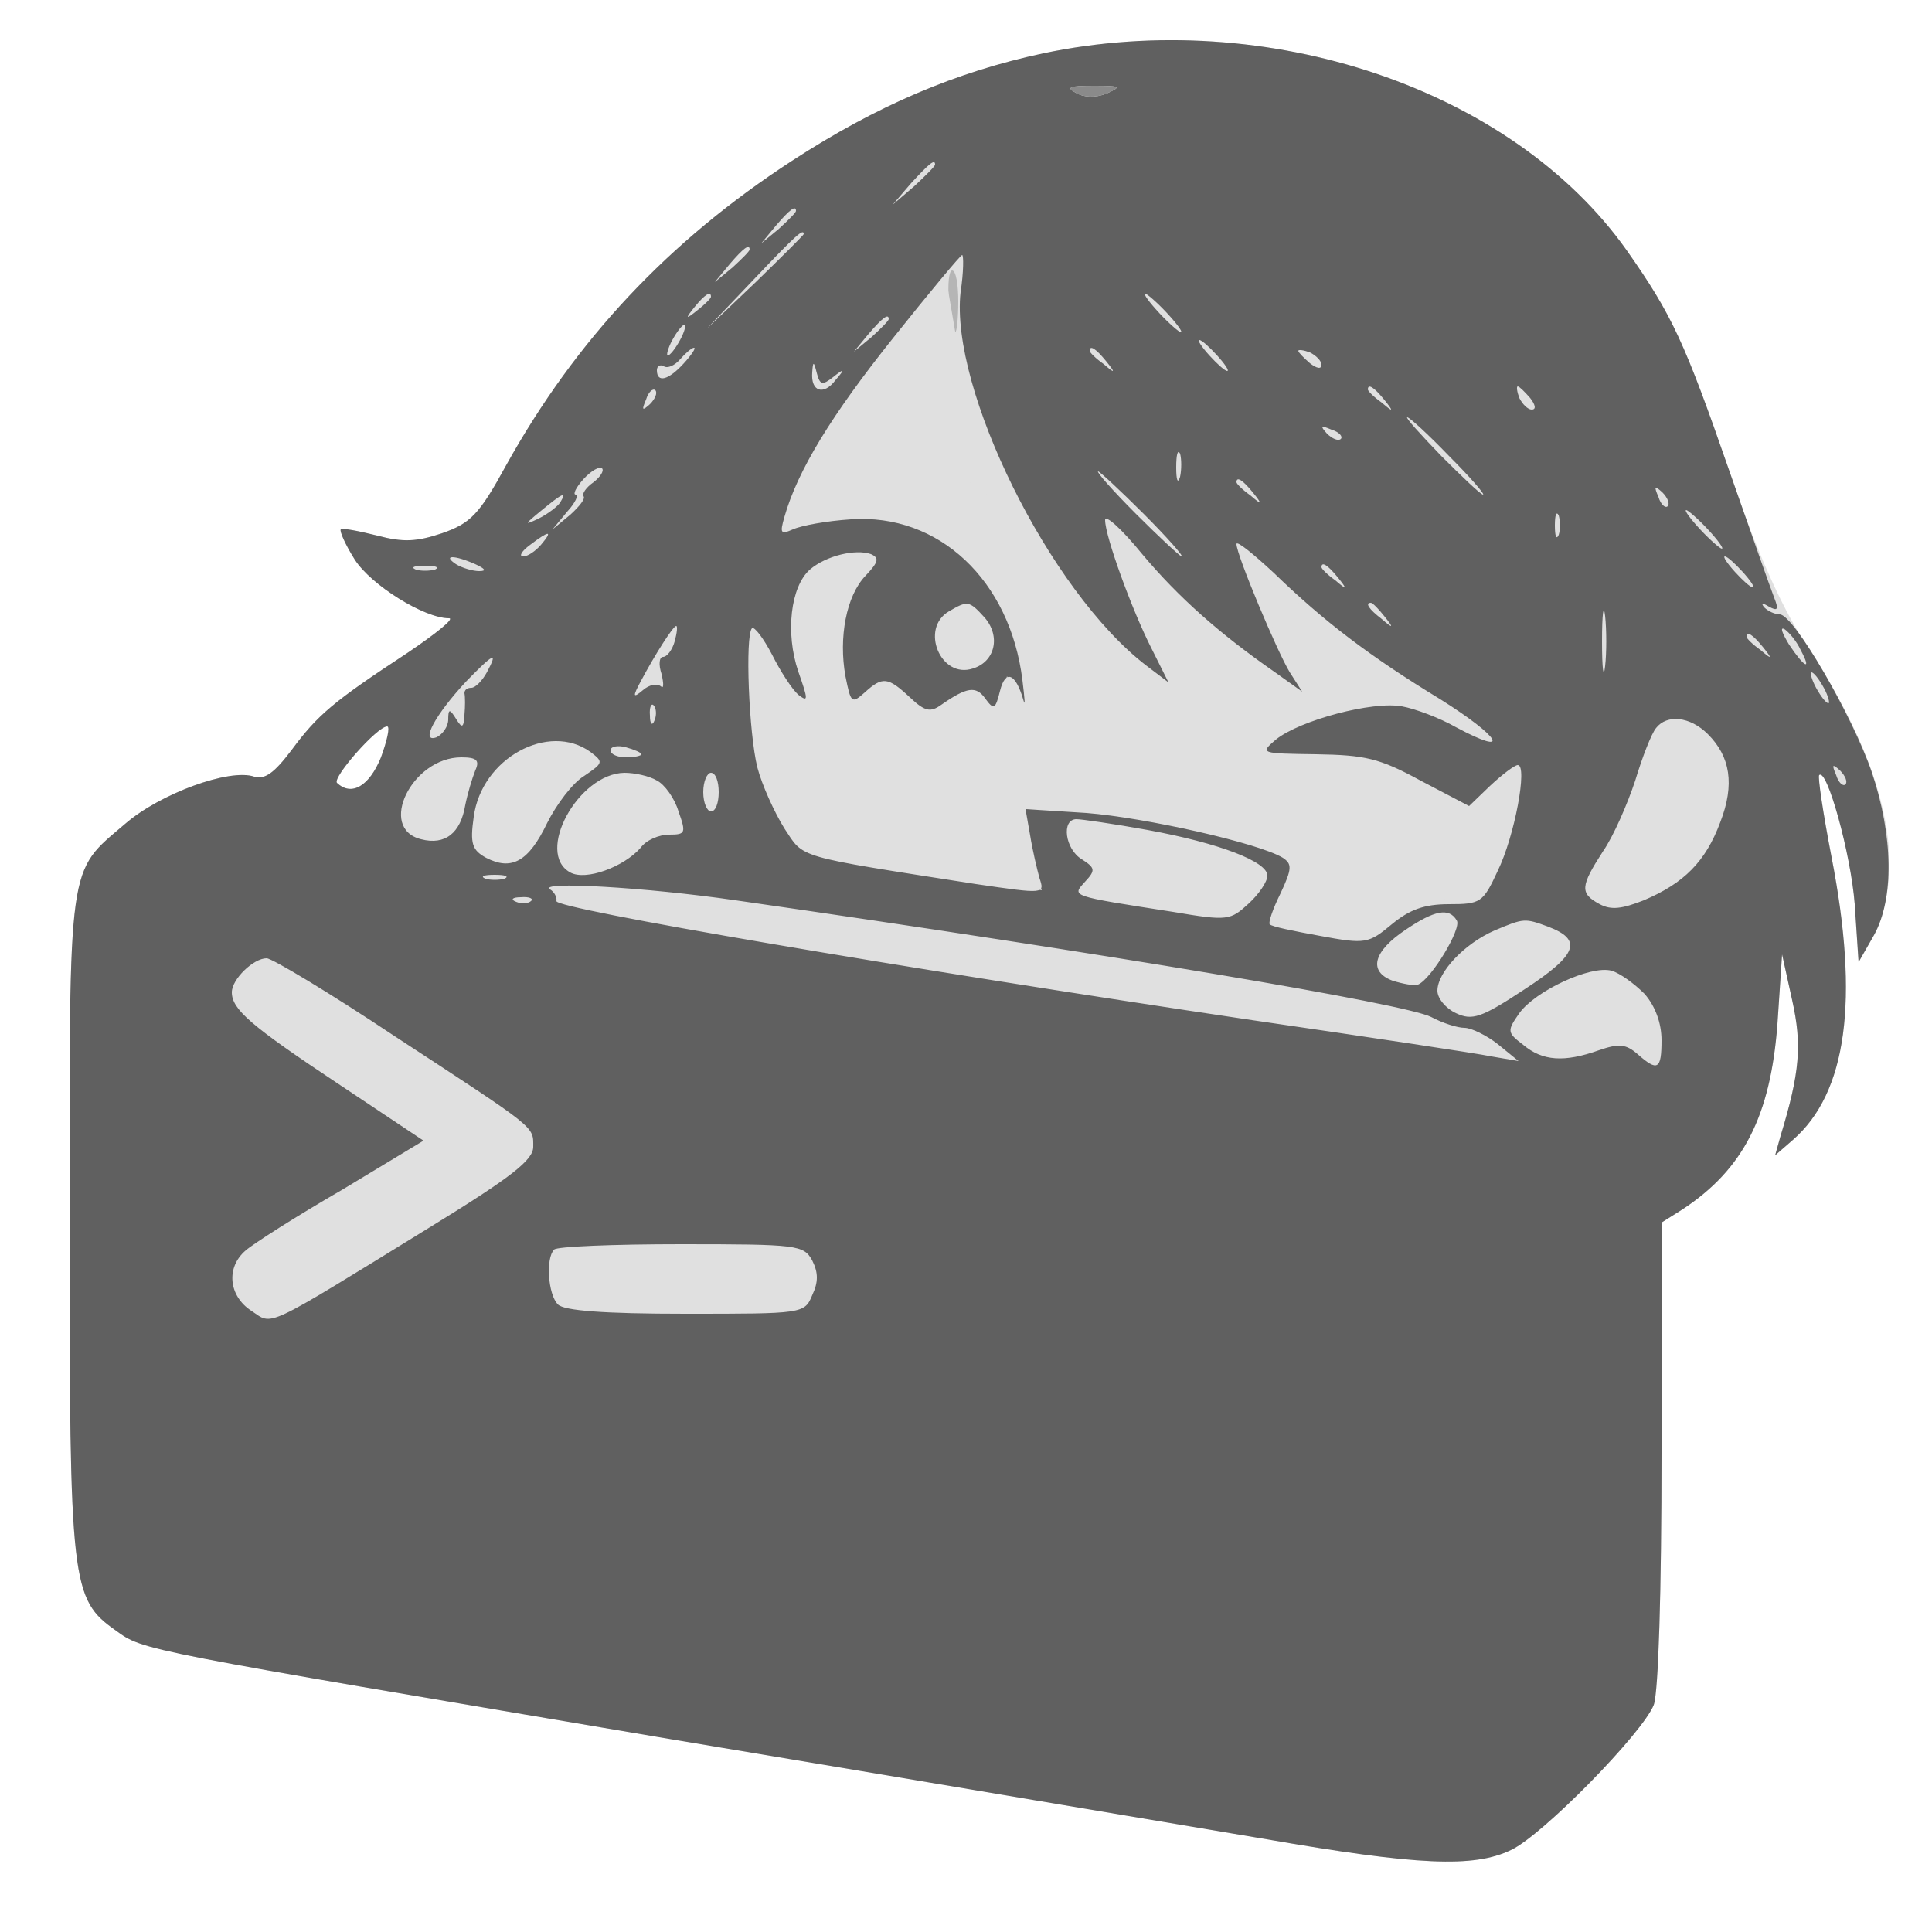
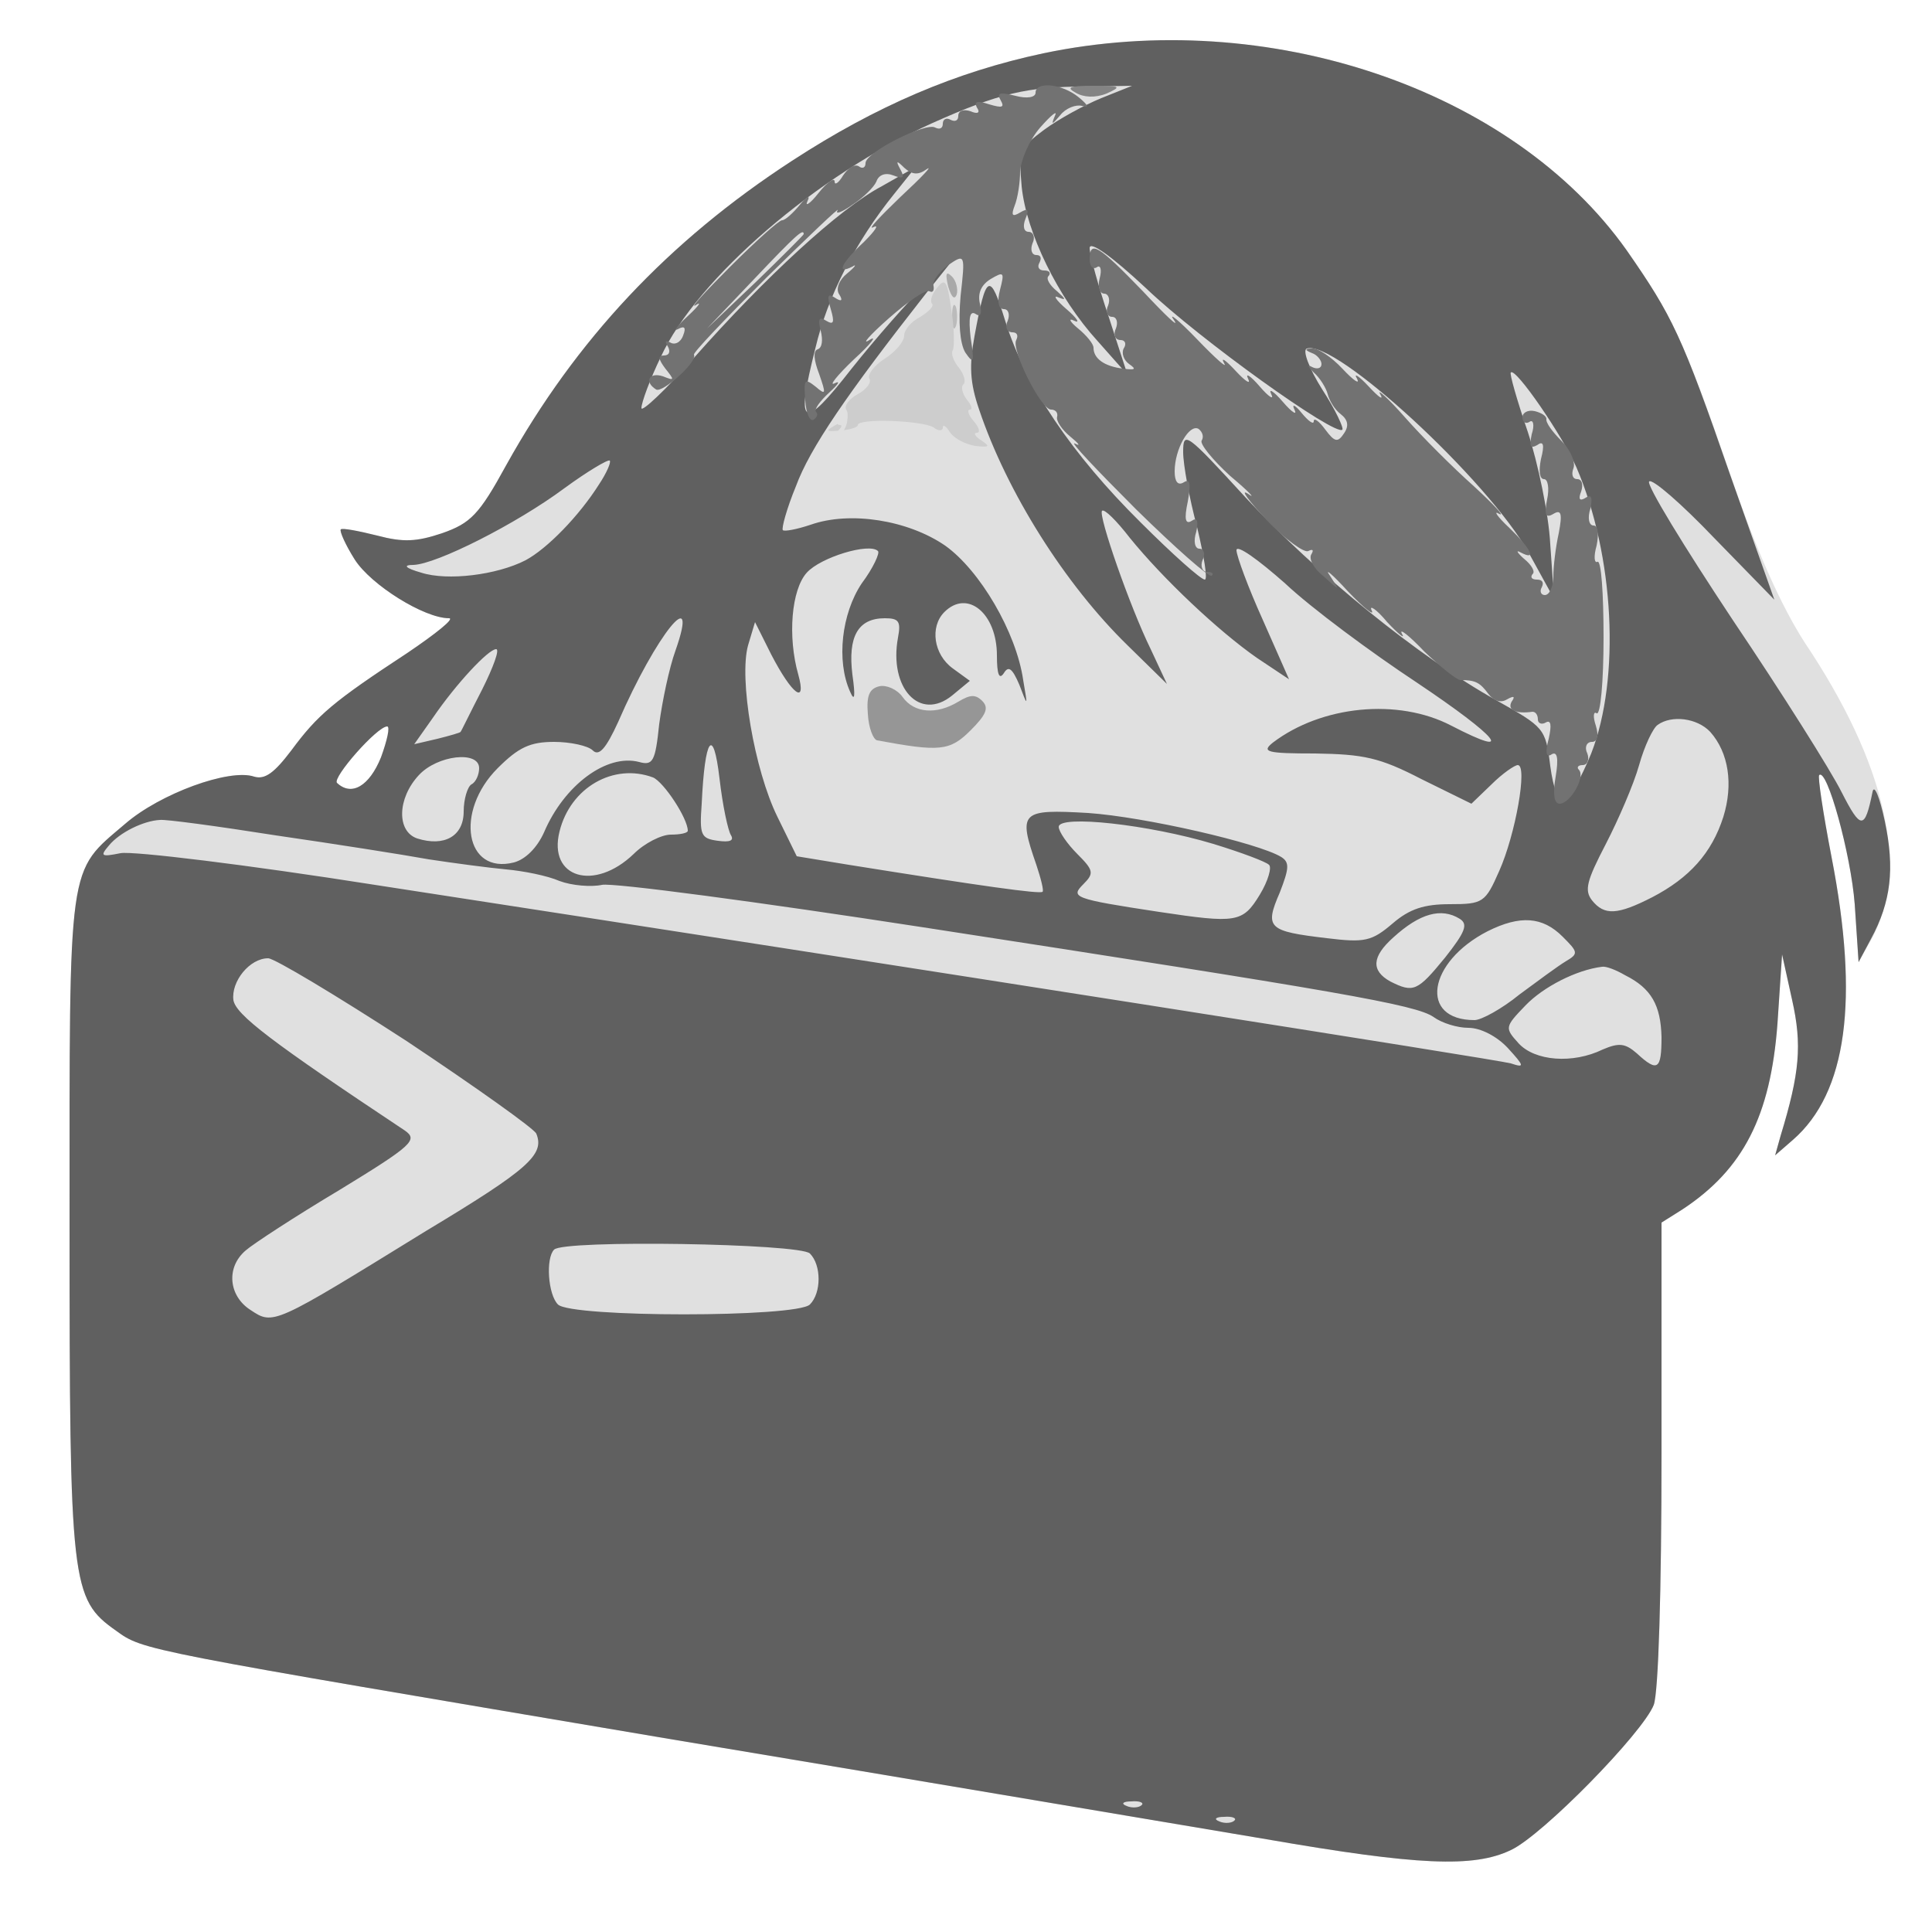
<svg xmlns="http://www.w3.org/2000/svg" width="250" height="250" viewBox="0 0 250 250">
  <g transform="translate(0,250) scale(0.1,-0.1)">
    <path fill="#e0e0e0" d="M1350 2431 c-113 -24 -216 -68 -325 -139 -160 -104 -280 -232 -370 -394 -35 -64 -46 -75 -83 -88 -33 -11 -50 -12 -84 -3 -24 6 -45 10 -47 8 -2 -2 6 -20 18 -39 21 -33 90 -76 122 -76 8 0 -17 -20 -54 -45 -96 -63 -116 -80 -150 -126 -22 -29 -34 -38 -48 -34 -32 11 -122 -22 -167 -61 -75 -64 -72 -43 -72 -518 0 -467 2 -485 60 -526 36 -26 29 -24 715 -140 330 -55 678 -114 774 -130 196 -34 268 -37 316 -14 41 19 171 152 185 188 6 17 10 146 10 326 l0 298 27 17 c79 52 114 121 123 240 l6 90 13 -59 c13 -58 10 -94 -15 -176 l-7 -25 23 20 c70 61 86 181 50 366 -11 57 -18 104 -16 106 10 10 41 -102 46 -167 l5 -75 17 30 c49 91 19 226 -87 384 -30 47 -61 115 -96 217 -59 171 -75 206 -134 290 -148 209 -465 316 -755 255z m-857 -911 c-15 -37 -38 -51 -57 -33 -6 7 52 73 65 73 4 0 0 -18 -8 -40z" />
  </g>
  <g transform="translate(0,250) scale(0.1,-0.1)">
-     <path fill="#606060" d="M1350 2431 c-113 -24 -216 -68 -325 -139 -160 -104 -280 -232 -370 -394 -35 -64 -46 -75 -83 -88 -33 -11 -50 -12 -84 -3 -24 6 -45 10 -47 8 -2 -2 6 -20 18 -39 21 -33 90 -76 122 -76 8 0 -17 -20 -54 -45 -96 -63 -116 -80 -150 -126 -22 -29 -34 -38 -48 -34 -32 11 -122 -22 -167 -61 -75 -64 -72 -43 -72 -518 0 -467 2 -485 60 -526 36 -26 29 -24 715 -140 330 -55 678 -114 774 -130 196 -34 268 -37 316 -14 41 19 171 152 185 188 6 17 10 146 10 326 l0 298 27 17 c79 52 114 121 123 240 l6 90 13 -59 c13 -58 10 -94 -15 -176 l-7 -25 23 20 c70 61 86 181 50 366 -11 57 -18 104 -16 106 10 10 41 -102 46 -167 l5 -75 20 35 c26 47 25 128 -3 211 -25 73 -101 204 -119 204 -6 0 -15 4 -20 9 -5 6 -2 6 6 1 11 -6 13 -4 7 11 -4 10 -30 84 -58 164 -58 167 -74 202 -133 286 -148 209 -465 316 -755 255z m82 -52 c-15 -6 -30 -5 -40 1 -13 7 -8 9 23 9 35 0 37 -1 17 -10z m-222 -92 c0 -2 -12 -14 -27 -28 l-28 -24 24 28 c23 25 31 32 31 24z m-180 -60 c0 -2 -10 -12 -22 -23 l-23 -19 19 23 c18 21 26 27 26 19z m10 -30 c0 -1 -28 -29 -62 -62 l-63 -60 60 63 c55 58 65 67 65 59z m-70 -20 c0 -2 -10 -12 -22 -23 l-23 -19 19 23 c18 21 26 27 26 19z m273 -55 c-14 -125 115 -387 240 -483 l29 -22 -22 44 c-25 49 -60 145 -60 166 0 8 22 -12 48 -44 47 -56 100 -103 172 -153 l35 -25 -16 25 c-16 26 -69 152 -69 166 0 5 21 -12 48 -37 65 -63 124 -108 216 -164 78 -49 93 -75 20 -36 -21 12 -53 24 -70 27 -38 7 -132 -18 -163 -43 -21 -18 -20 -18 52 -19 63 -1 82 -5 135 -34 l63 -33 27 26 c16 15 32 27 36 27 13 0 -4 -92 -26 -137 -19 -41 -22 -43 -63 -43 -32 0 -51 -7 -74 -26 -30 -25 -34 -26 -93 -15 -33 6 -63 12 -65 15 -2 2 4 20 14 40 15 32 15 38 3 46 -31 19 -178 52 -254 58 l-79 5 6 -34 c3 -19 9 -44 12 -55 7 -21 7 -21 -82 -8 -237 37 -222 33 -248 72 -13 21 -29 56 -35 79 -11 44 -16 170 -7 180 3 3 15 -13 26 -34 11 -22 26 -45 34 -52 13 -10 13 -7 0 30 -17 50 -10 110 15 132 21 18 59 27 79 20 11 -5 10 -10 -7 -28 -25 -26 -35 -80 -26 -130 7 -35 8 -36 25 -21 23 21 30 20 58 -6 20 -19 27 -20 41 -10 33 23 45 25 57 8 11 -15 13 -14 19 10 7 28 20 23 30 -11 3 -11 2 0 -1 25 -16 129 -108 216 -222 208 -31 -2 -64 -8 -75 -13 -16 -7 -17 -5 -11 16 17 60 61 132 141 232 47 59 87 107 89 107 2 0 2 -22 -2 -48z m-323 -6 c0 -2 -8 -10 -17 -17 -16 -13 -17 -12 -4 4 13 16 21 21 21 13z m590 -21 c13 -14 21 -25 18 -25 -2 0 -15 11 -28 25 -13 14 -21 25 -18 25 2 0 15 -11 28 -25z m-360 -8 c0 -2 -10 -12 -22 -23 l-23 -19 19 23 c18 21 26 27 26 19z m-270 -27 c-6 -11 -13 -20 -16 -20 -2 0 0 9 6 20 6 11 13 20 16 20 2 0 0 -9 -6 -20z m695 -20 c10 -11 16 -20 13 -20 -3 0 -13 9 -23 20 -10 11 -16 20 -13 20 3 0 13 -9 23 -20z m-690 -10 c-20 -22 -35 -26 -35 -9 0 5 4 8 9 5 5 -3 14 1 21 9 7 8 15 15 18 15 3 0 -3 -9 -13 -20z m546 3 c13 -16 12 -17 -3 -4 -10 7 -18 15 -18 17 0 8 8 3 21 -13z m279 -5 c0 -6 -6 -5 -15 2 -8 7 -15 14 -15 16 0 2 7 1 15 -2 8 -4 15 -11 15 -16z m-632 -16 c15 12 16 11 3 -4 -15 -20 -32 -15 -30 10 1 15 2 15 6 -1 4 -15 7 -16 21 -5z m-237 -35 c-10 -9 -11 -8 -5 6 3 10 9 15 12 12 3 -3 0 -11 -7 -18z m950 6 c13 -16 12 -17 -3 -4 -10 7 -18 15 -18 17 0 8 8 3 21 -13z m189 2 c7 -9 8 -15 2 -15 -5 0 -12 7 -16 15 -3 8 -4 15 -2 15 2 0 9 -7 16 -15z m-105 -75 c27 -27 47 -50 44 -50 -3 0 -27 23 -54 50 -27 28 -47 50 -44 50 3 0 27 -22 54 -50z m-140 22 c-3 -3 -11 0 -18 7 -9 10 -8 11 6 5 10 -3 15 -9 12 -12z m-208 -49 c-3 -10 -5 -4 -5 12 0 17 2 24 5 18 2 -7 2 -21 0 -30z m-759 -7 c-10 -7 -15 -15 -13 -18 3 -3 -5 -13 -17 -24 l-23 -19 19 23 c11 12 15 22 11 22 -4 0 0 9 10 20 10 11 21 17 24 14 3 -3 -2 -11 -11 -18z m712 -41 c30 -30 52 -55 49 -55 -2 0 -29 25 -59 55 -30 30 -52 55 -49 55 2 0 29 -25 59 -55z m141 28 c13 -16 12 -17 -3 -4 -10 7 -18 15 -18 17 0 8 8 3 21 -13z m537 -18 c-3 -3 -9 2 -12 12 -6 14 -5 15 5 6 7 -7 10 -15 7 -18z m-1433 5 c-3 -5 -16 -15 -28 -21 -19 -9 -19 -8 3 10 28 23 34 26 25 11z m1292 -42 c-3 -7 -5 -2 -5 12 0 14 2 19 5 13 2 -7 2 -19 0 -25z m193 7 c13 -14 21 -25 18 -25 -2 0 -15 11 -28 25 -13 14 -21 25 -18 25 2 0 15 -11 28 -25z m-1510 -20 c-7 -8 -17 -15 -23 -15 -6 0 -2 7 9 15 25 19 30 19 14 0z m-85 -25 c13 -6 15 -9 5 -9 -8 0 -22 4 -30 9 -18 12 -2 12 25 0z m1640 -10 c10 -11 16 -20 13 -20 -3 0 -13 9 -23 20 -10 11 -16 20 -13 20 3 0 13 -9 23 -20z m-1692 3 c-7 -2 -19 -2 -25 0 -7 3 -2 5 12 5 14 0 19 -2 13 -5z m1168 -10 c13 -16 12 -17 -3 -4 -10 7 -18 15 -18 17 0 8 8 3 21 -13z m346 -115 c-2 -18 -4 -4 -4 32 0 36 2 50 4 33 2 -18 2 -48 0 -65z m-803 63 c21 -24 14 -57 -15 -66 -42 -14 -69 52 -31 74 24 14 26 14 46 -8z m517 2 c13 -16 12 -17 -3 -4 -17 13 -22 21 -14 21 2 0 10 -8 17 -17z m-918 -33 c-3 -11 -10 -20 -15 -20 -5 0 -6 -10 -2 -22 3 -13 3 -20 -1 -16 -5 4 -15 2 -23 -5 -13 -11 -14 -9 -2 13 17 32 41 70 45 70 2 0 1 -9 -2 -20z m1457 -11 c15 -28 5 -23 -15 7 -9 15 -12 23 -6 20 6 -4 16 -16 21 -27z m-49 4 c13 -16 12 -17 -3 -4 -10 7 -18 15 -18 17 0 8 8 3 21 -13z m-1651 -33 c-6 -11 -15 -20 -20 -20 -6 0 -9 -3 -9 -7 1 -5 1 -17 0 -28 -1 -17 -3 -18 -11 -5 -8 13 -10 13 -10 -1 0 -9 -7 -19 -15 -23 -22 -8 -2 29 38 72 36 37 42 40 27 12z m1730 -20 c6 -11 8 -20 6 -20 -3 0 -10 9 -16 20 -6 11 -8 20 -6 20 3 0 10 -9 16 -20z m-1513 -42 c-3 -8 -6 -5 -6 6 -1 11 2 17 5 13 3 -3 4 -12 1 -19z m1363 -18 c29 -29 35 -65 16 -114 -19 -51 -47 -79 -99 -101 -28 -11 -42 -13 -57 -5 -26 14 -25 23 4 68 14 20 32 62 42 92 9 30 21 61 27 68 14 18 44 15 67 -8z m-1717 -30 c-15 -37 -38 -51 -57 -33 -6 7 52 73 65 73 4 0 0 -18 -8 -40z m271 7 c17 -13 17 -14 -8 -31 -15 -9 -36 -37 -48 -61 -24 -50 -46 -62 -79 -45 -18 10 -21 18 -16 53 10 76 97 123 151 84z m66 -3 c0 -2 -9 -4 -20 -4 -11 0 -20 4 -20 9 0 5 9 7 20 4 11 -3 20 -7 20 -9z m-215 -21 c-4 -10 -10 -30 -13 -45 -6 -36 -26 -52 -57 -44 -57 14 -12 106 52 106 20 0 24 -4 18 -17z m1773 -18 c-3 -3 -9 2 -12 12 -6 14 -5 15 5 6 7 -7 10 -15 7 -18z m-1538 5 c10 -5 23 -23 28 -40 10 -28 9 -30 -12 -30 -13 0 -30 -7 -37 -17 -22 -25 -71 -43 -91 -32 -46 25 10 128 70 129 13 0 32 -4 42 -10z m80 -15 c0 -14 -4 -25 -10 -25 -5 0 -10 11 -10 25 0 14 5 25 10 25 6 0 10 -11 10 -25z m555 -49 c93 -17 155 -41 155 -59 0 -8 -11 -24 -24 -36 -24 -22 -27 -23 -98 -11 -135 21 -131 20 -114 39 14 15 13 18 -4 29 -22 13 -27 52 -7 52 6 0 48 -6 92 -14z m-832 -63 c-7 -2 -19 -2 -25 0 -7 3 -2 5 12 5 14 0 19 -2 13 -5z m299 -28 c487 -70 867 -134 900 -151 15 -8 34 -14 43 -14 9 0 29 -10 43 -21 l27 -22 -35 6 c-19 4 -159 25 -310 47 -457 68 -902 144 -900 154 1 5 -3 12 -8 15 -18 11 123 3 240 -14z m-265 -1 c-3 -3 -12 -4 -19 -1 -8 3 -5 6 6 6 11 1 17 -2 13 -5z m1198 -25 c7 -10 -33 -76 -50 -83 -5 -2 -20 1 -33 5 -32 12 -25 38 17 66 37 25 56 29 66 12z m118 -8 c45 -17 39 -36 -30 -81 -56 -37 -68 -41 -89 -31 -13 6 -24 19 -24 29 0 24 35 61 74 78 38 16 39 16 69 5z m-1492 -142 c185 -121 179 -116 179 -143 0 -17 -28 -39 -132 -103 -221 -136 -204 -128 -233 -109 -29 19 -33 56 -7 78 9 8 65 44 124 78 l106 64 -111 74 c-113 75 -137 96 -137 118 0 17 28 44 45 44 7 0 82 -45 166 -101z m1617 55 c14 -16 22 -38 22 -60 0 -38 -5 -41 -31 -18 -15 13 -24 14 -50 5 -45 -16 -73 -14 -98 7 -21 16 -21 18 -5 41 21 29 92 62 119 55 11 -3 30 -17 43 -30z m-1077 -345 c8 -16 8 -28 0 -45 -10 -24 -12 -24 -164 -24 -106 0 -157 4 -165 12 -13 13 -16 60 -5 71 3 4 77 7 164 7 151 0 159 -1 170 -21z" />
+     <path fill="#606060" d="M1350 2431 c-113 -24 -216 -68 -325 -139 -160 -104 -280 -232 -370 -394 -35 -64 -46 -75 -83 -88 -33 -11 -50 -12 -84 -3 -24 6 -45 10 -47 8 -2 -2 6 -20 18 -39 21 -33 90 -76 122 -76 8 0 -17 -20 -54 -45 -96 -63 -116 -80 -150 -126 -22 -29 -34 -38 -48 -34 -32 11 -122 -22 -167 -61 -75 -64 -72 -43 -72 -518 0 -467 2 -485 60 -526 36 -26 29 -24 715 -140 330 -55 678 -114 774 -130 196 -34 268 -37 316 -14 41 19 171 152 185 188 6 17 10 146 10 326 l0 298 27 17 c79 52 114 121 123 240 l6 90 13 -59 c13 -58 10 -94 -15 -176 l-7 -25 23 20 c70 61 86 181 50 366 -11 57 -18 104 -16 106 10 10 41 -102 46 -167 l5 -75 16 30 c26 48 31 91 18 152 -7 33 -14 49 -16 38 -10 -49 -15 -49 -40 0 -14 28 -77 128 -141 223 -63 95 -112 175 -108 179 4 4 42 -29 84 -73 l78 -80 -57 161 c-63 182 -75 206 -134 291 -148 209 -465 316 -755 255z m75 -58 c-22 -9 -55 -27 -74 -41 -31 -23 -33 -28 -29 -73 6 -60 47 -144 98 -200 l39 -44 -24 74 c-14 41 -25 82 -25 90 0 10 29 -11 73 -52 69 -66 245 -192 254 -183 2 2 -9 26 -26 52 -17 27 -26 51 -20 53 37 12 234 -170 287 -264 l33 -60 -5 71 c-2 39 -16 105 -29 145 -14 41 -24 76 -22 77 6 7 67 -82 85 -123 49 -114 57 -273 19 -370 -13 -32 -29 -60 -35 -62 -7 -2 -14 16 -18 46 -6 49 -8 50 -70 85 -99 55 -233 164 -324 262 -77 84 -81 87 -81 59 0 -16 8 -60 18 -97 9 -38 14 -68 10 -68 -5 0 -42 33 -83 74 -89 88 -149 177 -175 260 -20 65 -25 63 -40 -19 -7 -38 -6 -60 6 -95 36 -107 111 -226 192 -305 l51 -50 -21 45 c-27 55 -68 173 -63 179 3 3 19 -13 36 -35 43 -53 114 -120 164 -155 l42 -28 -34 77 c-19 42 -34 83 -34 90 0 8 28 -12 63 -43 34 -32 111 -89 170 -128 106 -71 130 -100 45 -56 -69 36 -168 26 -231 -22 -15 -12 -8 -14 55 -14 62 -1 83 -5 137 -33 l65 -32 26 25 c14 14 30 25 34 25 13 0 -3 -90 -24 -137 -18 -41 -21 -43 -64 -43 -33 0 -52 -6 -74 -25 -27 -23 -36 -25 -85 -19 -76 9 -81 13 -61 59 12 31 13 39 2 46 -29 18 -177 52 -250 57 -87 5 -91 2 -67 -67 6 -18 10 -34 8 -35 -4 -3 -76 7 -251 35 l-67 11 -25 51 c-30 61 -50 179 -38 222 l9 30 21 -42 c27 -52 46 -66 35 -26 -14 49 -9 110 11 132 18 20 81 39 92 28 3 -2 -6 -22 -21 -42 -26 -39 -33 -100 -15 -140 6 -14 7 -6 3 22 -6 49 7 73 42 73 18 0 21 -4 17 -25 -12 -65 28 -109 70 -75 l23 19 -22 16 c-25 18 -30 54 -11 73 30 30 68 -2 68 -56 0 -25 3 -32 9 -23 6 10 11 6 20 -15 11 -29 11 -29 5 6 -9 62 -56 142 -101 174 -48 33 -123 45 -174 27 -18 -6 -34 -9 -36 -7 -2 2 5 28 17 57 18 49 66 119 168 249 l36 45 -38 -35 c-20 -19 -63 -68 -94 -107 -64 -82 -73 -77 -47 26 16 68 52 138 102 200 l28 35 -44 -25 c-55 -29 -151 -118 -243 -222 -37 -42 -68 -71 -68 -65 0 7 11 37 25 66 47 102 203 236 352 303 85 38 122 47 198 47 l60 1 -40 -16z m-650 -500 c-26 -41 -67 -83 -95 -98 -37 -19 -101 -27 -135 -16 -21 6 -24 10 -10 10 30 1 133 53 195 99 30 22 57 38 59 36 2 -2 -4 -16 -14 -31z m99 -215 c-8 -22 -17 -65 -21 -95 -5 -48 -8 -54 -26 -49 -42 11 -97 -30 -123 -91 -9 -20 -24 -35 -39 -39 -63 -16 -77 66 -21 122 27 27 42 34 73 34 21 0 44 -5 50 -11 8 -8 17 2 33 37 49 113 106 183 74 92z m-250 -50 c-15 -29 -27 -54 -28 -55 0 -1 -14 -5 -30 -9 l-30 -7 24 34 c30 44 72 89 82 89 5 0 -4 -24 -18 -52z m1589 -55 c24 -27 30 -68 17 -110 -15 -47 -44 -79 -92 -104 -45 -23 -62 -24 -78 -4 -10 13 -7 25 18 73 16 31 36 77 43 102 7 25 18 48 24 52 18 13 51 9 68 -9z m-1720 -33 c-15 -37 -38 -51 -57 -33 -6 7 52 73 65 73 4 0 0 -18 -8 -40z m453 -101 c4 -7 -2 -9 -17 -7 -22 3 -24 7 -21 48 4 86 15 101 23 33 4 -35 11 -68 15 -74z m-326 87 c0 -8 -4 -18 -10 -21 -5 -3 -10 -19 -10 -35 0 -32 -25 -46 -60 -35 -27 9 -26 52 2 82 24 26 78 32 78 9z m225 -12 c14 -6 45 -53 45 -69 0 -3 -10 -5 -22 -5 -12 0 -34 -11 -48 -25 -51 -49 -111 -31 -96 29 14 57 70 89 121 70z m-488 -75 c76 -11 165 -25 198 -31 33 -5 78 -11 100 -13 22 -2 53 -8 69 -15 16 -6 41 -8 55 -5 14 3 202 -22 416 -55 538 -83 637 -100 660 -116 11 -8 31 -14 45 -14 16 0 37 -11 51 -26 22 -24 22 -26 4 -20 -18 5 -756 121 -1470 231 -165 26 -313 44 -329 41 -25 -5 -27 -4 -15 10 14 17 45 32 66 33 7 1 74 -8 150 -20z m1213 -11 c36 -11 68 -23 72 -27 4 -3 -1 -21 -12 -39 -22 -36 -30 -37 -130 -22 -112 17 -115 19 -98 36 14 14 13 18 -8 39 -13 13 -24 29 -24 35 0 16 117 3 200 -22z m319 -97 c11 -7 7 -17 -19 -50 -36 -44 -41 -46 -71 -31 -25 14 -24 32 4 57 34 31 62 39 86 24z m133 -23 c20 -20 21 -22 4 -32 -10 -6 -37 -26 -60 -43 -22 -18 -49 -33 -58 -33 -72 0 -61 75 17 115 42 21 71 19 97 -7z m-1496 -135 c90 -60 166 -114 168 -120 11 -27 -10 -46 -143 -126 -198 -122 -197 -122 -227 -102 -28 18 -32 55 -6 77 9 8 64 44 121 78 95 58 102 65 85 77 -173 115 -219 150 -222 169 -3 24 21 54 45 54 8 0 88 -48 179 -107z m1577 85 c34 -17 46 -39 47 -80 0 -42 -5 -46 -32 -21 -15 13 -23 14 -44 5 -39 -19 -88 -15 -109 8 -18 20 -18 21 9 49 23 24 66 46 99 50 5 1 18 -4 30 -11z m-1055 -360 c15 -15 15 -51 0 -66 -17 -17 -309 -17 -326 0 -13 13 -16 60 -5 71 12 13 318 8 331 -5z m429 -714 c-3 -3 -12 -4 -19 -1 -8 3 -5 6 6 6 11 1 17 -2 13 -5z m120 -20 c-3 -3 -12 -4 -19 -1 -8 3 -5 6 6 6 11 1 17 -2 13 -5z" />
  </g>
  <g transform="translate(0,250) scale(0.1,-0.1)">
-     <path fill="#8a8a8a" d="M1392 2380 c10 -6 25 -7 40 -1 20 9 18 10 -17 10 -31 0 -36 -2 -23 -9z" />
+     <path fill="#727272" d="M1340 2380 c0 -6 -11 -8 -26 -4 -20 5 -25 4 -19 -6 5 -9 2 -10 -15 -5 -15 5 -20 4 -16 -4 5 -7 1 -9 -8 -5 -9 3 -16 1 -16 -6 0 -6 -4 -8 -10 -5 -5 3 -10 1 -10 -5 0 -6 -4 -8 -10 -5 -12 7 -90 -32 -90 -46 0 -6 -4 -8 -9 -4 -6 3 -14 -3 -20 -12 -6 -10 -11 -13 -11 -8 0 6 -10 -1 -21 -15 -11 -14 -18 -18 -14 -10 4 8 -1 6 -10 -5 -9 -11 -19 -20 -23 -20 -4 0 -34 -27 -67 -60 -33 -33 -53 -55 -45 -50 9 6 4 -1 -10 -14 -14 -13 -19 -20 -13 -17 9 5 11 2 7 -8 -3 -9 -11 -13 -17 -9 -6 3 -7 1 -3 -5 4 -7 2 -12 -5 -12 -8 0 -7 -5 2 -17 12 -15 12 -16 -3 -10 -18 6 -25 -7 -9 -17 8 -5 54 36 49 45 -2 2 41 47 94 100 54 53 95 92 92 87 -4 -6 5 -3 19 7 14 9 28 23 31 30 3 9 12 12 22 8 13 -5 15 -3 9 8 -6 11 -5 12 5 2 10 -9 18 -10 29 -2 9 6 -6 -10 -34 -36 -27 -26 -43 -43 -35 -39 8 4 3 -4 -12 -19 -29 -27 -37 -43 -15 -32 6 4 4 0 -7 -9 -10 -8 -15 -20 -10 -27 5 -8 3 -10 -6 -4 -9 6 -10 2 -5 -15 5 -17 4 -21 -6 -15 -9 6 -11 2 -7 -13 3 -12 2 -22 -4 -24 -6 -2 -5 -14 2 -32 9 -26 9 -28 -5 -16 -14 11 -15 9 -13 -18 1 -17 6 -28 11 -25 4 3 6 7 3 10 -3 3 5 14 17 25 12 11 15 16 7 12 -8 -4 3 10 25 31 22 20 31 32 20 25 -11 -7 0 6 25 28 25 22 48 38 53 35 4 -2 6 1 5 7 -2 6 7 18 19 27 22 15 22 14 16 -40 -3 -34 -1 -61 6 -73 11 -16 12 -13 7 19 -3 26 -1 35 6 31 7 -5 9 0 6 13 -3 13 1 24 14 32 17 10 18 9 12 -14 -4 -15 -2 -25 5 -25 6 0 8 -7 5 -15 -4 -8 -1 -15 6 -15 6 0 8 -4 5 -10 -7 -12 32 -90 45 -90 6 0 9 -4 8 -9 -2 -5 6 -17 17 -26 11 -9 14 -13 6 -9 -8 4 28 -34 79 -85 51 -50 95 -89 98 -86 3 3 0 5 -6 5 -6 0 -9 7 -6 15 4 8 2 15 -4 15 -6 0 -8 10 -4 22 3 14 1 19 -6 14 -8 -5 -10 2 -5 25 4 23 3 30 -5 25 -8 -5 -12 1 -12 14 0 29 19 62 31 55 5 -4 7 -10 4 -15 -3 -4 14 -25 37 -46 24 -20 34 -31 23 -23 -11 7 0 -8 24 -34 24 -25 49 -43 54 -40 6 3 7 1 4 -4 -4 -6 3 -19 16 -29 21 -19 21 -19 8 1 -8 11 3 2 23 -20 21 -22 35 -33 31 -25 -4 8 6 2 20 -15 15 -16 24 -23 19 -15 -4 8 9 -2 29 -23 21 -20 42 -37 47 -37 19 0 25 -3 36 -18 7 -9 16 -12 24 -7 9 5 11 4 6 -3 -6 -11 6 -16 27 -13 4 0 7 -4 7 -10 0 -5 5 -7 10 -4 7 4 8 -3 4 -21 -5 -18 -3 -25 4 -20 7 4 9 -5 5 -29 -4 -22 -2 -35 5 -35 14 0 34 35 25 44 -3 3 -1 6 5 6 6 0 9 7 6 15 -4 8 -1 15 6 15 7 0 9 8 5 21 -4 12 -3 19 1 16 5 -3 9 41 9 98 0 57 -3 101 -8 98 -4 -2 -5 7 -1 21 3 15 2 26 -4 26 -6 0 -8 10 -4 22 3 14 1 19 -6 14 -8 -5 -10 -2 -6 8 3 9 1 16 -5 16 -6 0 -8 6 -5 14 3 8 -4 24 -15 35 -12 12 -21 24 -20 29 0 4 -7 8 -15 10 -9 2 -16 -2 -16 -8 0 -6 4 -9 9 -6 5 4 7 -4 3 -16 -3 -15 -2 -19 7 -14 8 6 10 1 5 -18 -3 -15 -2 -26 4 -26 5 0 7 -12 4 -26 -4 -20 -2 -25 8 -19 10 6 12 1 7 -25 -4 -18 -7 -43 -7 -56 0 -13 -5 -24 -11 -24 -5 0 -7 5 -4 10 3 6 1 10 -6 10 -7 0 -9 3 -6 7 4 3 -1 12 -11 20 -9 8 -11 12 -4 8 21 -11 13 5 -15 32 -16 15 -21 23 -13 18 8 -4 -7 12 -33 36 -27 24 -67 64 -89 89 -22 25 -37 38 -32 30 5 -9 -2 -4 -15 10 -13 14 -20 18 -15 10 4 -8 -4 -3 -19 13 -14 15 -32 27 -39 26 -10 0 -10 -2 0 -6 6 -2 12 -9 12 -14 0 -6 -6 -7 -12 -4 -7 4 -6 1 2 -7 8 -7 16 -20 18 -28 2 -8 9 -20 17 -26 9 -7 11 -15 4 -25 -8 -12 -12 -11 -24 5 -8 11 -15 16 -15 11 0 -5 -7 0 -16 11 -8 10 -13 12 -9 4 4 -8 -3 -4 -15 10 -12 14 -19 18 -15 10 4 -8 -3 -4 -15 10 -12 14 -19 18 -15 10 4 -8 -3 -4 -16 10 -13 14 -20 19 -15 10 5 -8 -11 6 -35 31 -24 25 -38 36 -30 25 8 -12 -10 5 -40 37 -58 60 -69 67 -69 41 0 -8 4 -13 9 -10 5 4 7 -3 4 -14 -3 -11 0 -20 6 -20 5 0 8 -7 5 -15 -4 -8 -1 -15 5 -15 6 0 8 -7 5 -15 -4 -8 -1 -15 6 -15 6 0 8 -5 4 -11 -3 -6 0 -15 7 -20 10 -7 8 -8 -8 -6 -24 3 -38 13 -38 27 0 5 -9 16 -20 25 -11 9 -13 14 -5 10 8 -4 4 3 -10 15 -14 12 -18 19 -10 15 10 -4 9 -2 -2 8 -10 8 -15 17 -11 20 3 4 1 7 -6 7 -7 0 -9 5 -6 10 3 6 2 10 -4 10 -6 0 -8 7 -5 15 4 8 1 15 -5 15 -6 0 -8 7 -4 17 5 12 3 14 -7 8 -10 -6 -12 -4 -7 9 4 10 7 30 7 44 1 15 12 41 26 57 15 17 23 23 19 15 -5 -12 -4 -12 7 1 7 9 20 14 28 12 10 -3 8 1 -4 11 -22 18 -56 21 -56 6z m-300 -183 c0 -1 -28 -29 -62 -62 l-63 -60 60 63 c55 58 65 67 65 59z" />
  </g>
  <g transform="translate(0,250) scale(0.1,-0.1)">
-     <path fill="#b5b5b5" d="M1228 2110 c2 -22 6 -40 8 -40 2 0 4 18 4 40 0 22 -3 40 -8 40 -4 0 -6 -18 -4 -40z" />
+     <path fill="#848484" d="M1392 2380 c10 -6 25 -7 40 -1 20 9 18 10 -17 10 -31 0 -36 -2 -23 -9z" />
  </g>
  <g transform="translate(0,250) scale(0.1,-0.1)">
-     <path fill="#e0e0e0" d="M1151 2048 c-67 -85 -140 -212 -129 -224 3 -2 17 0 32 6 41 15 86 12 135 -10 53 -24 57 -25 40 -2 -7 9 1 4 19 -12 17 -16 30 -32 27 -34 -2 -2 8 -27 22 -54 15 -29 28 -72 30 -101 4 -51 3 -51 -10 -22 l-14 30 -7 -32 c-4 -18 -22 -44 -39 -59 -26 -22 -38 -25 -71 -21 -53 7 -81 40 -96 112 -13 60 -4 103 27 137 15 17 15 18 -11 18 -15 0 -38 -11 -51 -25 -31 -30 -33 -91 -5 -155 l20 -45 -32 35 c-18 19 -41 46 -51 60 -18 25 -18 24 -13 -53 6 -80 34 -164 64 -190 10 -7 71 -22 137 -31 66 -10 132 -20 147 -23 l26 -5 -13 38 c-24 66 -21 74 29 74 78 0 284 -47 309 -70 5 -4 2 -21 -7 -38 -9 -17 -16 -35 -16 -41 0 -5 27 -12 61 -16 55 -6 63 -5 85 16 18 17 38 24 71 25 43 2 48 5 65 38 10 20 21 57 25 83 l6 48 -30 -28 -29 -27 -68 35 c-60 31 -76 35 -143 35 -63 0 -74 2 -64 14 37 44 181 73 232 46 37 -20 20 -6 -61 48 -41 28 -101 74 -132 102 l-58 51 14 -39 c8 -21 26 -62 41 -91 l26 -53 -31 19 c-48 27 -173 136 -194 167 -10 15 -20 26 -22 24 -7 -7 34 -117 60 -164 14 -24 21 -44 17 -44 -4 0 -39 33 -77 73 -113 117 -183 249 -207 392 l-13 76 -73 -93z m41 -98 c40 -12 98 -62 98 -86 0 -11 -9 -8 -33 10 -44 33 -99 56 -139 57 l-33 1 30 13 c37 17 32 17 77 5z m503 -270 c10 -11 16 -20 13 -20 -3 0 -13 9 -23 20 -10 11 -16 20 -13 20 3 0 13 -9 23 -20z" />
+     <path fill="#969696" d="M1138 1612 c-13 -3 -17 -12 -15 -36 1 -18 7 -33 12 -34 81 -15 94 -14 121 13 20 20 24 29 15 38 -9 9 -16 8 -31 -1 -28 -17 -57 -15 -72 6 -7 10 -21 16 -30 14z" />
+   </g>
+   <g transform="translate(0,250) scale(0.1,-0.1)">
+     <path fill="#a9a9a9" d="M1227 2129 c4 -13 8 -18 11 -10 2 7 -1 18 -6 23 -8 8 -9 4 -5 -13z" />
+   </g>
+   <g transform="translate(0,250) scale(0.1,-0.1)">
+     <path fill="#bbbbbb" d="M1232 2090 c0 -14 2 -19 5 -12 2 6 2 18 0 25 -3 6 -5 1 -5 -13z" />
+   </g>
+   <g transform="translate(0,250) scale(0.1,-0.1)">
+     <path fill="#cdcdcd" d="M1213 2128 c-7 -8 -10 -17 -7 -21 3 -3 -4 -10 -15 -17 -12 -6 -21 -17 -21 -24 0 -8 -11 -21 -25 -30 -14 -9 -23 -21 -20 -26 3 -5 -4 -14 -15 -20 -11 -6 -18 -15 -15 -20 3 -5 -3 -13 -12 -19 -16 -9 -15 -10 5 -8 12 1 22 4 22 7 0 9 83 6 98 -3 6 -5 12 -5 12 0 0 4 4 2 9 -6 5 -8 20 -16 33 -18 18 -2 20 -1 8 7 -8 5 -11 10 -6 10 5 0 3 7 -4 15 -7 8 -9 15 -5 15 4 0 2 6 -4 13 -6 8 -8 17 -4 20 3 4 0 13 -6 21 -7 8 -11 19 -8 23 2 4 2 28 -2 52 -5 37 -8 42 -18 29z" />
+   </g>
+   <g transform="translate(0,250) scale(0.1,-0.1)">
+     <path fill="#e0e0e0" d="M1085 1960 c-3 -5 -3 -10 2 -10 4 0 1 -5 -7 -11 -12 -8 -12 -10 -1 -7 8 2 15 12 17 21 3 19 -2 22 -11 7z" />
  </g>
</svg>
